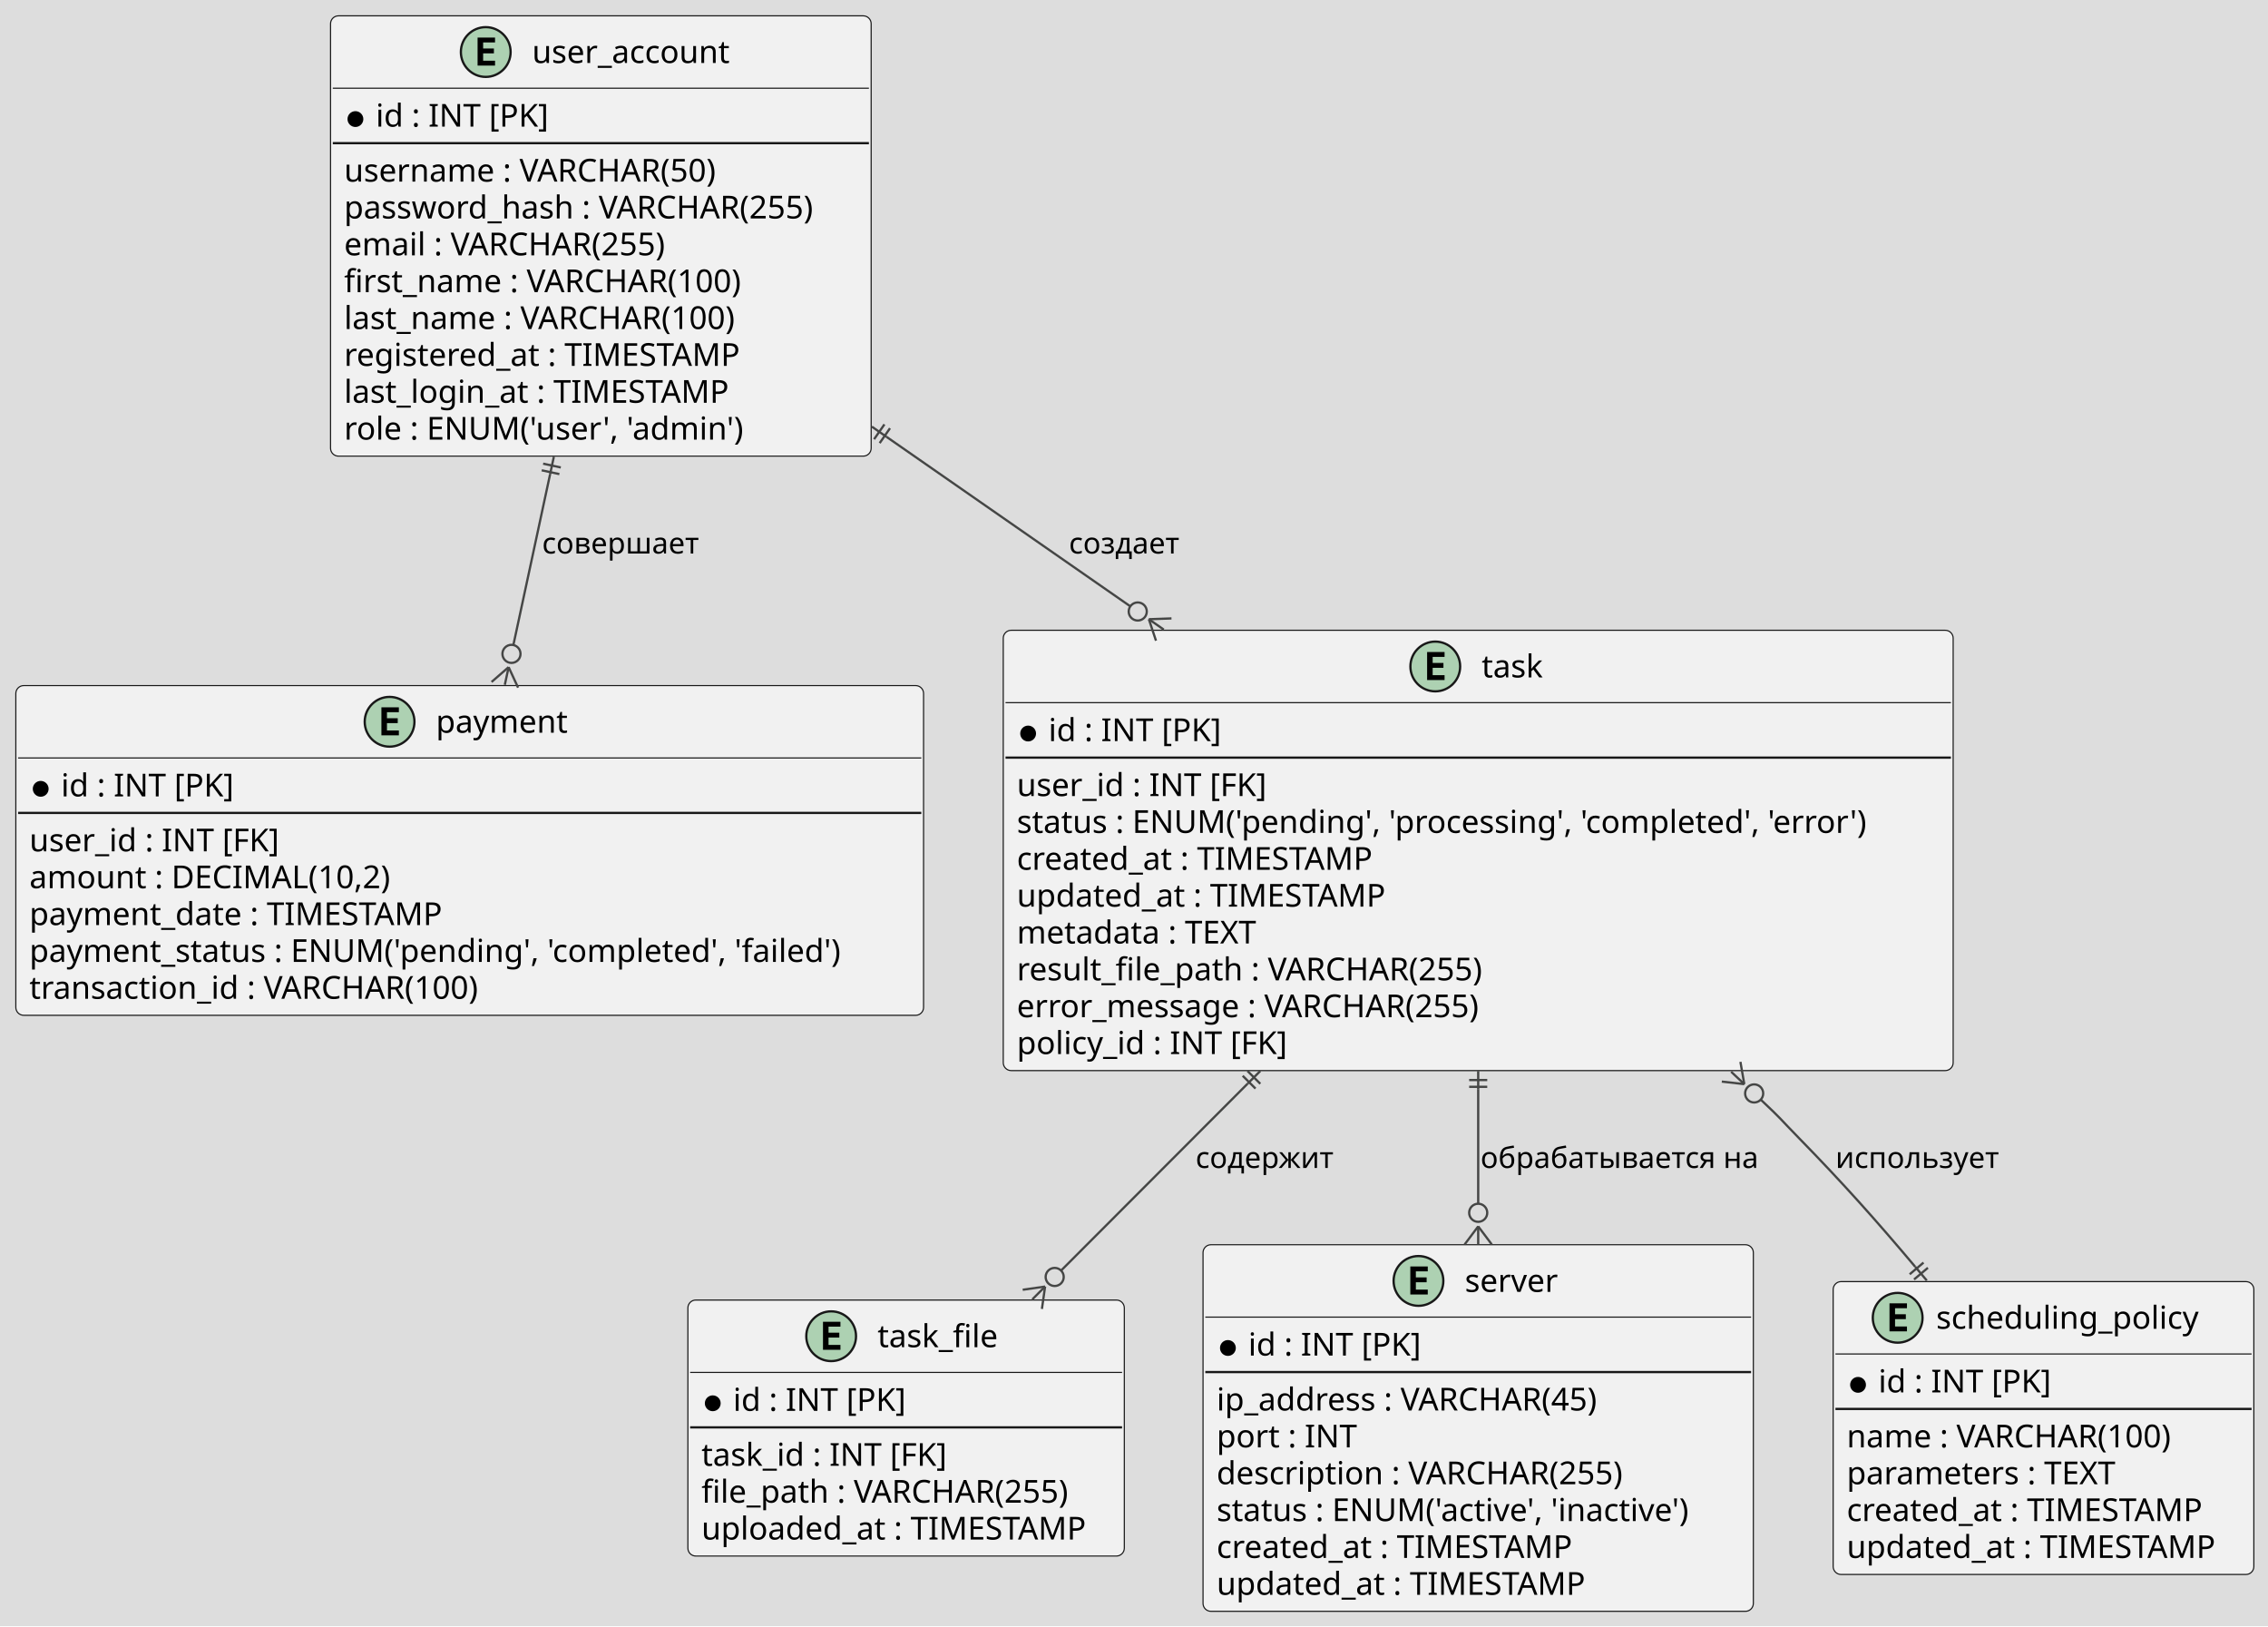
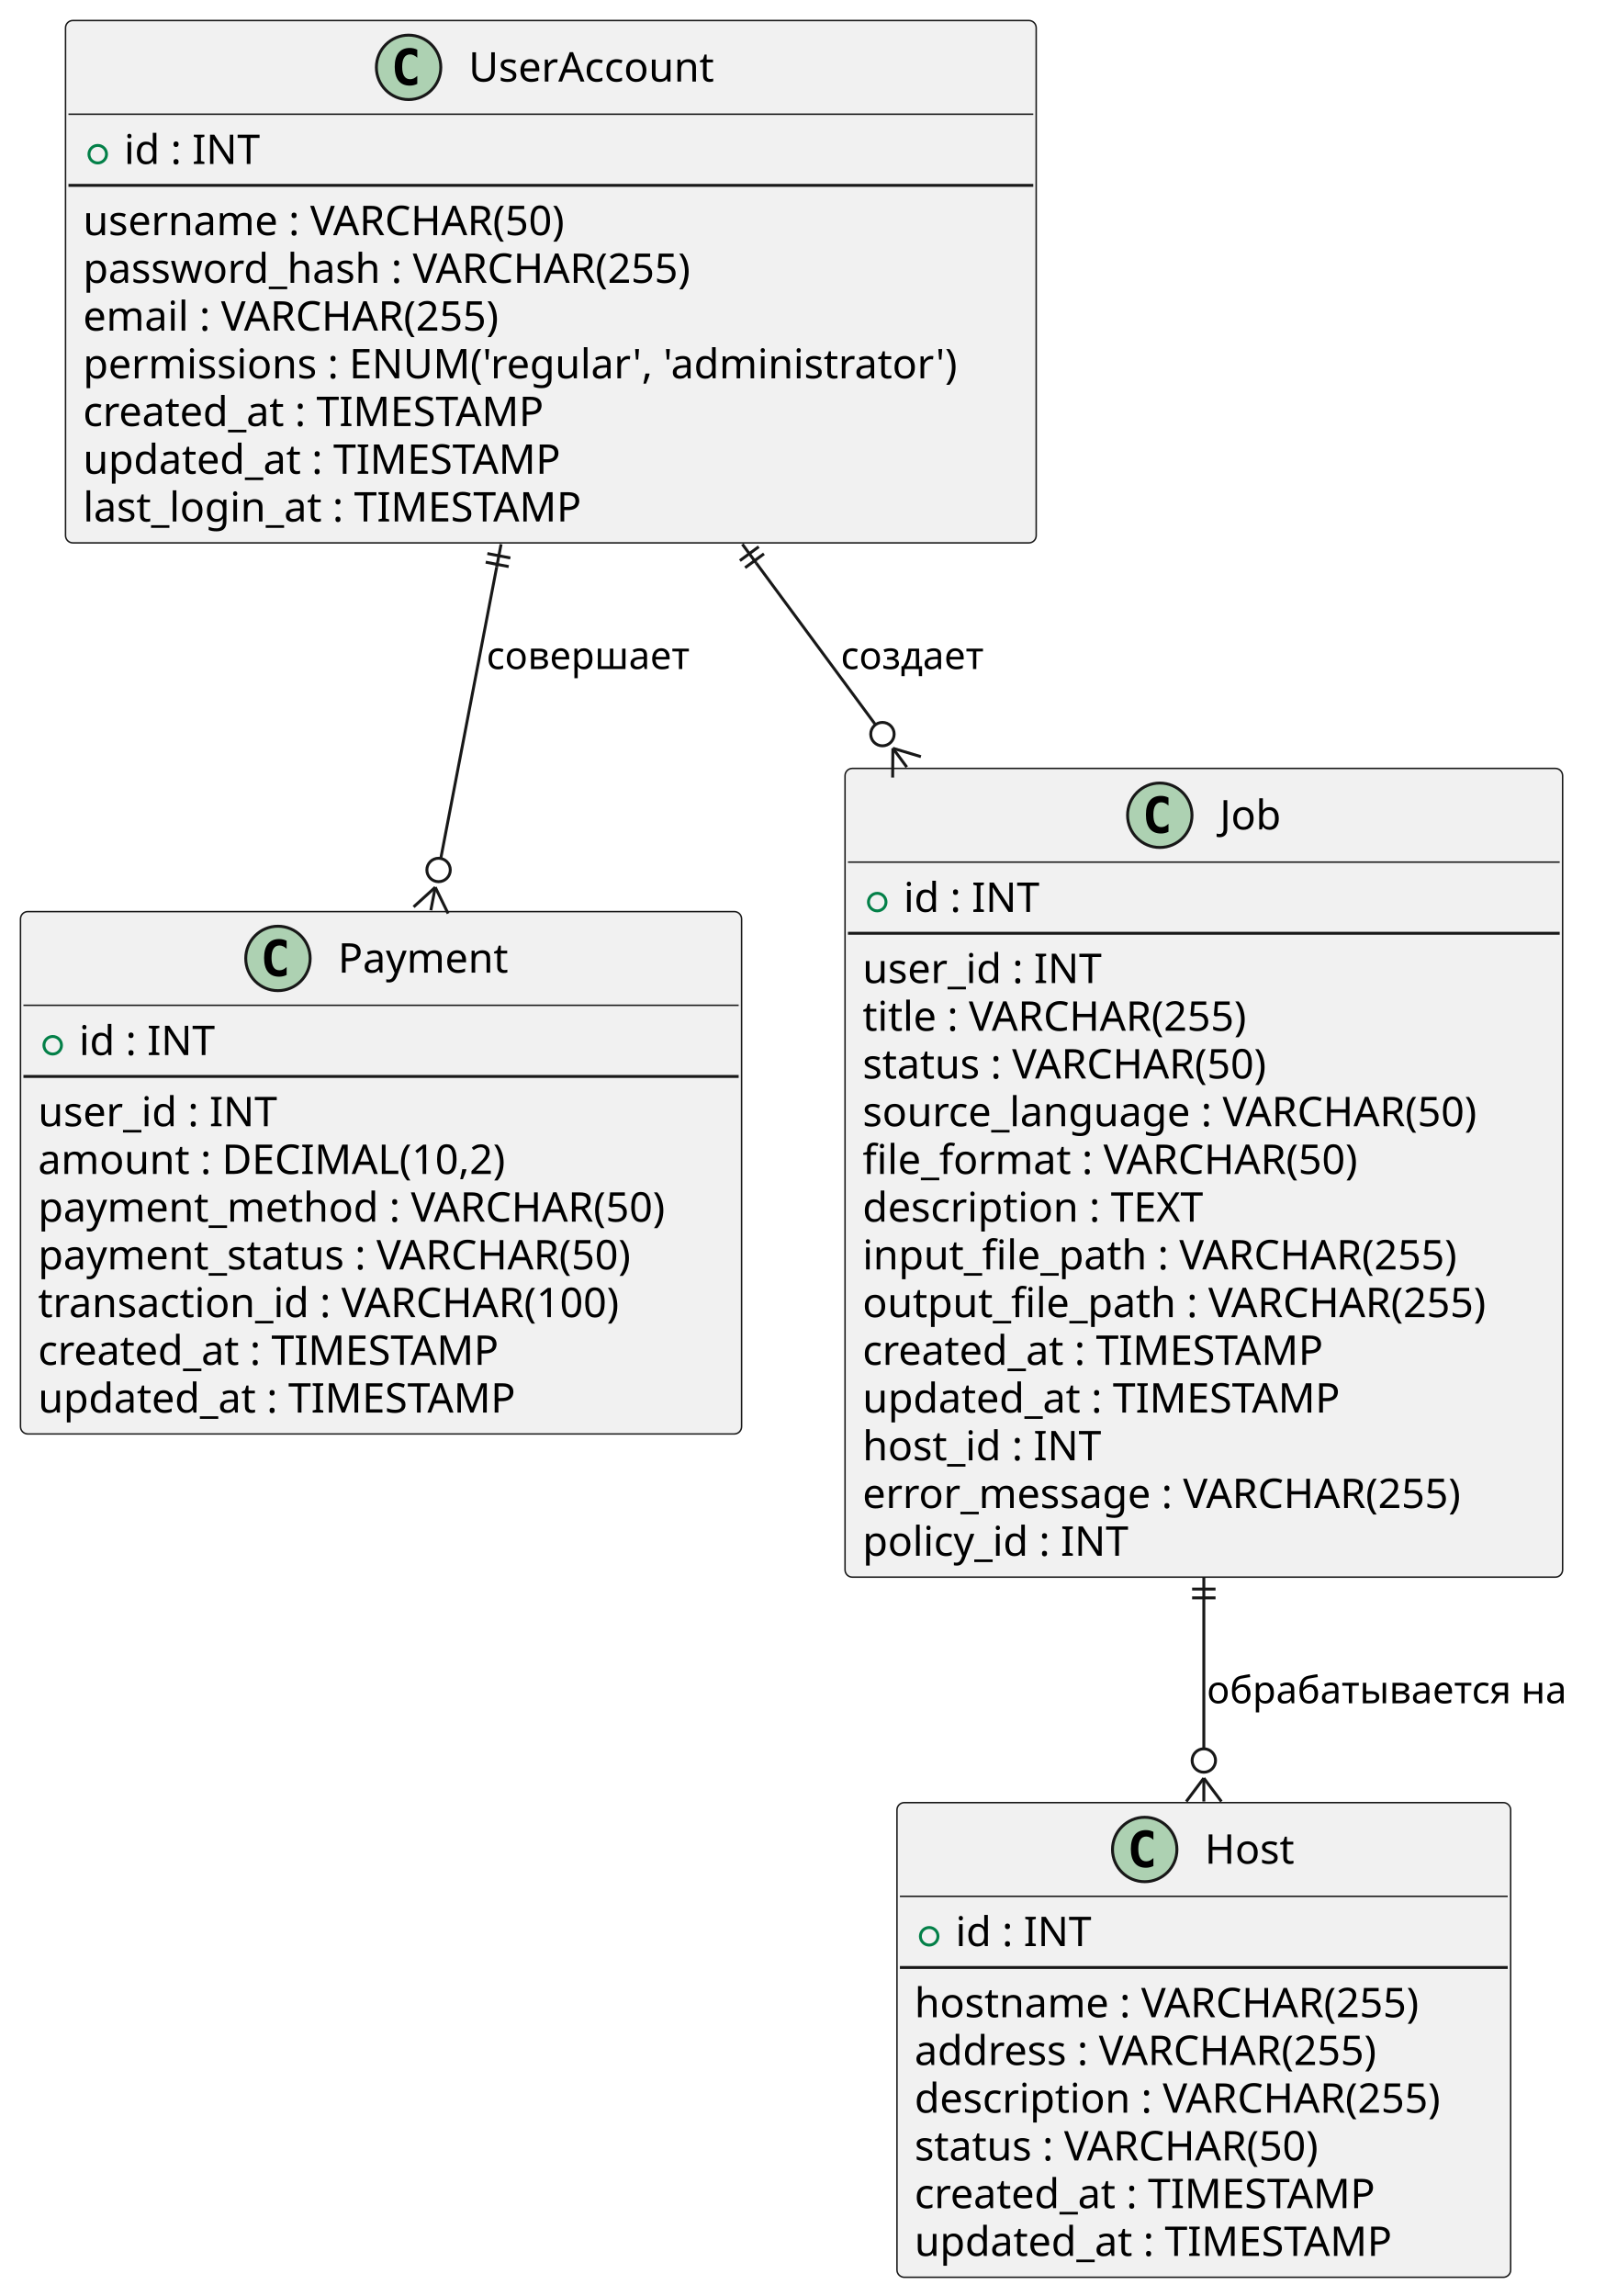
- <svg xmlns="http://www.w3.org/2000/svg" contentStyleType="text/css" height="719px" preserveAspectRatio="none" style="width:1003px;height:719px;background:#DDDDDD;" version="1.1" viewBox="0 0 1003 719" width="1003px" zoomAndPan="magnify">
+ <svg xmlns="http://www.w3.org/2000/svg" contentStyleType="text/css" height="784px" preserveAspectRatio="none" style="width:552px;height:784px;background:#FFFFFF;" version="1.1" viewBox="0 0 552 784" width="552px" zoomAndPan="magnify">
  <defs />
  <g>
-     <rect fill="#DDDDDD" height="719" style="stroke:none;stroke-width:1.0;" width="1003" x="0" y="0" />
    <g id="elem_UserAccount">
-       <rect codeLine="2" fill="#F1F1F1" height="194.672" id="UserAccount" rx="3.5" ry="3.5" style="stroke:#181818;stroke-width:0.5;" width="239.083" x="146.18" y="7" />
-       <ellipse cx="214.816" cy="23" fill="#ADD1B2" rx="11" ry="11" style="stroke:#181818;stroke-width:1.0;" />
-       <path d="M218.926,29 L211.207,29 L211.207,16.609 L218.926,16.609 L218.926,18.766 L213.66,18.766 L213.66,21.438 L218.426,21.438 L218.426,23.594 L213.66,23.594 L213.66,26.844 L218.926,26.844 L218.926,29 Z " fill="#000000" />
-       <text fill="#000000" font-family="sans-serif" font-size="14" lengthAdjust="spacing" textLength="93.311" x="235.316" y="27.847">user_account</text>
-       <line style="stroke:#181818;stroke-width:0.5;" x1="147.18" x2="384.263" y1="39" y2="39" />
-       <ellipse cx="157.18" cy="52.648" fill="#000000" rx="3" ry="3" style="stroke:#000000;stroke-width:1.0;" />
-       <text fill="#000000" font-family="sans-serif" font-size="14" lengthAdjust="spacing" textLength="82.544" x="166.18" y="55.995">id : INT [PK]</text>
-       <line style="stroke:#181818;stroke-width:1.0;" x1="147.18" x2="384.263" y1="63.297" y2="63.297" />
-       <text fill="#000000" font-family="sans-serif" font-size="14" lengthAdjust="spacing" textLength="181.084" x="152.18" y="80.292">username : VARCHAR(50)</text>
-       <text fill="#000000" font-family="sans-serif" font-size="14" lengthAdjust="spacing" textLength="227.083" x="152.18" y="96.589">password_hash : VARCHAR(255)</text>
-       <text fill="#000000" font-family="sans-serif" font-size="14" lengthAdjust="spacing" textLength="158.361" x="152.18" y="112.886">email : VARCHAR(255)</text>
-       <text fill="#000000" font-family="sans-serif" font-size="14" lengthAdjust="spacing" textLength="193.812" x="152.18" y="129.183">first_name : VARCHAR(100)</text>
-       <text fill="#000000" font-family="sans-serif" font-size="14" lengthAdjust="spacing" textLength="191.707" x="152.18" y="145.48">last_name : VARCHAR(100)</text>
-       <text fill="#000000" font-family="sans-serif" font-size="14" lengthAdjust="spacing" textLength="187.626" x="152.18" y="161.776">registered_at : TIMESTAMP</text>
-       <text fill="#000000" font-family="sans-serif" font-size="14" lengthAdjust="spacing" textLength="182.185" x="152.18" y="178.073">last_login_at : TIMESTAMP</text>
-       <text fill="#000000" font-family="sans-serif" font-size="14" lengthAdjust="spacing" textLength="191.707" x="152.18" y="194.37">role : ENUM('user', 'admin')</text>
+       <rect codeLine="3" fill="#F1F1F1" height="178.375" id="UserAccount" rx="2.5" ry="2.5" style="stroke:#181818;stroke-width:0.5;" width="331.512" x="22.38" y="7" />
+       <ellipse cx="139.545" cy="23" fill="#ADD1B2" rx="11" ry="11" style="stroke:#181818;stroke-width:1.0;" />
+       <path d="M142.513,28.641 Q141.935,28.938 141.295,29.078 Q140.654,29.234 139.951,29.234 Q137.451,29.234 136.123,27.594 Q134.81,25.938 134.81,22.812 Q134.81,19.688 136.123,18.031 Q137.451,16.375 139.951,16.375 Q140.654,16.375 141.295,16.531 Q141.951,16.688 142.513,16.984 L142.513,19.703 Q141.888,19.125 141.295,18.859 Q140.701,18.578 140.076,18.578 Q138.732,18.578 138.045,19.656 Q137.357,20.719 137.357,22.812 Q137.357,24.906 138.045,25.984 Q138.732,27.047 140.076,27.047 Q140.701,27.047 141.295,26.781 Q141.888,26.5 142.513,25.922 L142.513,28.641 Z " fill="#000000" />
+       <text fill="#000000" font-family="sans-serif" font-size="14" lengthAdjust="spacing" textLength="88.683" x="160.045" y="27.847">UserAccount</text>
+       <line style="stroke:#181818;stroke-width:0.5;" x1="23.38" x2="352.892" y1="39" y2="39" />
+       <ellipse cx="33.38" cy="52.648" fill="none" rx="3" ry="3" style="stroke:#038048;stroke-width:1.0;" />
+       <text fill="#000000" font-family="sans-serif" font-size="14" lengthAdjust="spacing" textLength="49.547" x="42.38" y="55.995">id : INT</text>
+       <line style="stroke:#181818;stroke-width:1.0;" x1="23.38" x2="352.892" y1="63.297" y2="63.297" />
+       <text fill="#000000" font-family="sans-serif" font-size="14" lengthAdjust="spacing" textLength="181.084" x="28.38" y="80.292">username : VARCHAR(50)</text>
+       <text fill="#000000" font-family="sans-serif" font-size="14" lengthAdjust="spacing" textLength="227.083" x="28.38" y="96.589">password_hash : VARCHAR(255)</text>
+       <text fill="#000000" font-family="sans-serif" font-size="14" lengthAdjust="spacing" textLength="158.361" x="28.38" y="112.886">email : VARCHAR(255)</text>
+       <text fill="#000000" font-family="sans-serif" font-size="14" lengthAdjust="spacing" textLength="319.512" x="28.38" y="129.183">permissions : ENUM('regular', 'administrator')</text>
+       <text fill="#000000" font-family="sans-serif" font-size="14" lengthAdjust="spacing" textLength="169.463" x="28.38" y="145.48">created_at : TIMESTAMP</text>
+       <text fill="#000000" font-family="sans-serif" font-size="14" lengthAdjust="spacing" textLength="174.043" x="28.38" y="161.776">updated_at : TIMESTAMP</text>
+       <text fill="#000000" font-family="sans-serif" font-size="14" lengthAdjust="spacing" textLength="182.185" x="28.38" y="178.073">last_login_at : TIMESTAMP</text>
    </g>
    <g id="elem_Payment">
-       <rect codeLine="15" fill="#F1F1F1" height="145.781" id="Payment" rx="3.5" ry="3.5" style="stroke:#181818;stroke-width:0.5;" width="401.437" x="7" y="303.12" />
-       <ellipse cx="172.286" cy="319.12" fill="#ADD1B2" rx="11" ry="11" style="stroke:#181818;stroke-width:1.0;" />
-       <path d="M176.395,325.12 L168.677,325.12 L168.677,312.729 L176.395,312.729 L176.395,314.886 L171.13,314.886 L171.13,317.558 L175.895,317.558 L175.895,319.714 L171.13,319.714 L171.13,322.964 L176.395,322.964 L176.395,325.12 Z " fill="#000000" />
-       <text fill="#000000" font-family="sans-serif" font-size="14" lengthAdjust="spacing" textLength="62.364" x="192.786" y="323.967">payment</text>
-       <line style="stroke:#181818;stroke-width:0.5;" x1="8" x2="407.437" y1="335.12" y2="335.12" />
-       <ellipse cx="18" cy="348.768" fill="#000000" rx="3" ry="3" style="stroke:#000000;stroke-width:1.0;" />
-       <text fill="#000000" font-family="sans-serif" font-size="14" lengthAdjust="spacing" textLength="82.544" x="27" y="352.115">id : INT [PK]</text>
-       <line style="stroke:#181818;stroke-width:1.0;" x1="8" x2="407.437" y1="359.417" y2="359.417" />
-       <text fill="#000000" font-family="sans-serif" font-size="14" lengthAdjust="spacing" textLength="119.69" x="13" y="376.412">user_id : INT [FK]</text>
-       <text fill="#000000" font-family="sans-serif" font-size="14" lengthAdjust="spacing" textLength="172.717" x="13" y="392.709">amount : DECIMAL(10,2)</text>
-       <text fill="#000000" font-family="sans-serif" font-size="14" lengthAdjust="spacing" textLength="195.692" x="13" y="409.006">payment_date : TIMESTAMP</text>
-       <text fill="#000000" font-family="sans-serif" font-size="14" lengthAdjust="spacing" textLength="389.437" x="13" y="425.303">payment_status : ENUM('pending', 'completed', 'failed')</text>
-       <text fill="#000000" font-family="sans-serif" font-size="14" lengthAdjust="spacing" textLength="218.613" x="13" y="441.599">transaction_id : VARCHAR(100)</text>
+       <rect codeLine="15" fill="#F1F1F1" height="178.375" id="Payment" rx="2.5" ry="2.5" style="stroke:#181818;stroke-width:0.5;" width="246.274" x="7" y="311.27" />
+       <ellipse cx="94.927" cy="327.27" fill="#ADD1B2" rx="11" ry="11" style="stroke:#181818;stroke-width:1.0;" />
+       <path d="M97.896,332.911 Q97.318,333.207 96.677,333.348 Q96.037,333.504 95.334,333.504 Q92.834,333.504 91.505,331.864 Q90.193,330.207 90.193,327.082 Q90.193,323.957 91.505,322.301 Q92.834,320.645 95.334,320.645 Q96.037,320.645 96.677,320.801 Q97.334,320.957 97.896,321.254 L97.896,323.973 Q97.271,323.395 96.677,323.129 Q96.084,322.848 95.459,322.848 Q94.115,322.848 93.427,323.926 Q92.74,324.989 92.74,327.082 Q92.74,329.176 93.427,330.254 Q94.115,331.317 95.459,331.317 Q96.084,331.317 96.677,331.051 Q97.271,330.77 97.896,330.192 L97.896,332.911 Z " fill="#000000" />
+       <text fill="#000000" font-family="sans-serif" font-size="14" lengthAdjust="spacing" textLength="61.92" x="115.427" y="332.117">Payment</text>
+       <line style="stroke:#181818;stroke-width:0.5;" x1="8" x2="252.274" y1="343.27" y2="343.27" />
+       <ellipse cx="18" cy="356.918" fill="none" rx="3" ry="3" style="stroke:#038048;stroke-width:1.0;" />
+       <text fill="#000000" font-family="sans-serif" font-size="14" lengthAdjust="spacing" textLength="49.547" x="27" y="360.265">id : INT</text>
+       <line style="stroke:#181818;stroke-width:1.0;" x1="8" x2="252.274" y1="367.567" y2="367.567" />
+       <text fill="#000000" font-family="sans-serif" font-size="14" lengthAdjust="spacing" textLength="87.083" x="13" y="384.562">user_id : INT</text>
+       <text fill="#000000" font-family="sans-serif" font-size="14" lengthAdjust="spacing" textLength="172.717" x="13" y="400.859">amount : DECIMAL(10,2)</text>
+       <text fill="#000000" font-family="sans-serif" font-size="14" lengthAdjust="spacing" textLength="234.274" x="13" y="417.156">payment_method : VARCHAR(50)</text>
+       <text fill="#000000" font-family="sans-serif" font-size="14" lengthAdjust="spacing" textLength="223.227" x="13" y="433.453">payment_status : VARCHAR(50)</text>
+       <text fill="#000000" font-family="sans-serif" font-size="14" lengthAdjust="spacing" textLength="218.613" x="13" y="449.75">transaction_id : VARCHAR(100)</text>
+       <text fill="#000000" font-family="sans-serif" font-size="14" lengthAdjust="spacing" textLength="169.463" x="13" y="466.046">created_at : TIMESTAMP</text>
+       <text fill="#000000" font-family="sans-serif" font-size="14" lengthAdjust="spacing" textLength="174.043" x="13" y="482.343">updated_at : TIMESTAMP</text>
    </g>
-     <g id="elem_Task">
-       <rect codeLine="25" fill="#F1F1F1" height="194.672" id="Task" rx="3.5" ry="3.5" style="stroke:#181818;stroke-width:0.5;" width="420.085" x="443.68" y="278.67" />
-       <ellipse cx="634.738" cy="294.67" fill="#ADD1B2" rx="11" ry="11" style="stroke:#181818;stroke-width:1.0;" />
-       <path d="M638.847,300.67 L631.128,300.67 L631.128,288.279 L638.847,288.279 L638.847,290.436 L633.581,290.436 L633.581,293.108 L638.347,293.108 L638.347,295.264 L633.581,295.264 L633.581,298.514 L638.847,298.514 L638.847,300.67 Z " fill="#000000" />
-       <text fill="#000000" font-family="sans-serif" font-size="14" lengthAdjust="spacing" textLength="29.47" x="655.238" y="299.517">task</text>
-       <line style="stroke:#181818;stroke-width:0.5;" x1="444.68" x2="862.765" y1="310.67" y2="310.67" />
-       <ellipse cx="454.68" cy="324.318" fill="#000000" rx="3" ry="3" style="stroke:#000000;stroke-width:1.0;" />
-       <text fill="#000000" font-family="sans-serif" font-size="14" lengthAdjust="spacing" textLength="82.544" x="463.68" y="327.665">id : INT [PK]</text>
-       <line style="stroke:#181818;stroke-width:1.0;" x1="444.68" x2="862.765" y1="334.967" y2="334.967" />
-       <text fill="#000000" font-family="sans-serif" font-size="14" lengthAdjust="spacing" textLength="119.69" x="449.68" y="351.962">user_id : INT [FK]</text>
-       <text fill="#000000" font-family="sans-serif" font-size="14" lengthAdjust="spacing" textLength="408.085" x="449.68" y="368.259">status : ENUM('pending', 'processing', 'completed', 'error')</text>
-       <text fill="#000000" font-family="sans-serif" font-size="14" lengthAdjust="spacing" textLength="169.463" x="449.68" y="384.556">created_at : TIMESTAMP</text>
-       <text fill="#000000" font-family="sans-serif" font-size="14" lengthAdjust="spacing" textLength="174.043" x="449.68" y="400.853">updated_at : TIMESTAMP</text>
-       <text fill="#000000" font-family="sans-serif" font-size="14" lengthAdjust="spacing" textLength="117.011" x="449.68" y="417.149">metadata : TEXT</text>
-       <text fill="#000000" font-family="sans-serif" font-size="14" lengthAdjust="spacing" textLength="226.816" x="449.68" y="433.446">result_file_path : VARCHAR(255)</text>
-       <text fill="#000000" font-family="sans-serif" font-size="14" lengthAdjust="spacing" textLength="224.116" x="449.68" y="449.743">error_message : VARCHAR(255)</text>
-       <text fill="#000000" font-family="sans-serif" font-size="14" lengthAdjust="spacing" textLength="130.368" x="449.68" y="466.04">policy_id : INT [FK]</text>
+     <g id="elem_Job">
+       <rect codeLine="27" fill="#F1F1F1" height="276.156" id="Job" rx="2.5" ry="2.5" style="stroke:#181818;stroke-width:0.5;" width="245.078" x="288.6" y="262.38" />
+       <ellipse cx="396.099" cy="278.38" fill="#ADD1B2" rx="11" ry="11" style="stroke:#181818;stroke-width:1.0;" />
+       <path d="M399.067,284.021 Q398.489,284.317 397.849,284.458 Q397.208,284.614 396.505,284.614 Q394.005,284.614 392.677,282.974 Q391.364,281.317 391.364,278.192 Q391.364,275.067 392.677,273.411 Q394.005,271.755 396.505,271.755 Q397.208,271.755 397.849,271.911 Q398.505,272.067 399.067,272.364 L399.067,275.083 Q398.442,274.505 397.849,274.239 Q397.255,273.958 396.63,273.958 Q395.286,273.958 394.599,275.036 Q393.911,276.099 393.911,278.192 Q393.911,280.286 394.599,281.364 Q395.286,282.427 396.63,282.427 Q397.255,282.427 397.849,282.161 Q398.442,281.88 399.067,281.302 L399.067,284.021 Z " fill="#000000" />
+       <text fill="#000000" font-family="sans-serif" font-size="14" lengthAdjust="spacing" textLength="21.581" x="416.599" y="283.227">Job</text>
+       <line style="stroke:#181818;stroke-width:0.5;" x1="289.6" x2="532.678" y1="294.38" y2="294.38" />
+       <ellipse cx="299.6" cy="308.028" fill="none" rx="3" ry="3" style="stroke:#038048;stroke-width:1.0;" />
+       <text fill="#000000" font-family="sans-serif" font-size="14" lengthAdjust="spacing" textLength="49.547" x="308.6" y="311.375">id : INT</text>
+       <line style="stroke:#181818;stroke-width:1.0;" x1="289.6" x2="532.678" y1="318.677" y2="318.677" />
+       <text fill="#000000" font-family="sans-serif" font-size="14" lengthAdjust="spacing" textLength="87.083" x="294.6" y="335.672">user_id : INT</text>
+       <text fill="#000000" font-family="sans-serif" font-size="14" lengthAdjust="spacing" textLength="147.123" x="294.6" y="351.969">title : VARCHAR(255)</text>
+       <text fill="#000000" font-family="sans-serif" font-size="14" lengthAdjust="spacing" textLength="153.863" x="294.6" y="368.266">status : VARCHAR(50)</text>
+       <text fill="#000000" font-family="sans-serif" font-size="14" lengthAdjust="spacing" textLength="229.824" x="294.6" y="384.563">source_language : VARCHAR(50)</text>
+       <text fill="#000000" font-family="sans-serif" font-size="14" lengthAdjust="spacing" textLength="186.122" x="294.6" y="400.86">file_format : VARCHAR(50)</text>
+       <text fill="#000000" font-family="sans-serif" font-size="14" lengthAdjust="spacing" textLength="126.998" x="294.6" y="417.156">description : TEXT</text>
+       <text fill="#000000" font-family="sans-serif" font-size="14" lengthAdjust="spacing" textLength="222.913" x="294.6" y="433.453">input_file_path : VARCHAR(255)</text>
+       <text fill="#000000" font-family="sans-serif" font-size="14" lengthAdjust="spacing" textLength="233.078" x="294.6" y="449.75">output_file_path : VARCHAR(255)</text>
+       <text fill="#000000" font-family="sans-serif" font-size="14" lengthAdjust="spacing" textLength="169.463" x="294.6" y="466.047">created_at : TIMESTAMP</text>
+       <text fill="#000000" font-family="sans-serif" font-size="14" lengthAdjust="spacing" textLength="174.043" x="294.6" y="482.344">updated_at : TIMESTAMP</text>
+       <text fill="#000000" font-family="sans-serif" font-size="14" lengthAdjust="spacing" textLength="86.769" x="294.6" y="498.641">host_id : INT</text>
+       <text fill="#000000" font-family="sans-serif" font-size="14" lengthAdjust="spacing" textLength="224.116" x="294.6" y="514.938">error_message : VARCHAR(255)</text>
+       <text fill="#000000" font-family="sans-serif" font-size="14" lengthAdjust="spacing" textLength="97.761" x="294.6" y="531.235">policy_id : INT</text>
    </g>
-     <g id="elem_TaskFile">
-       <rect codeLine="38" fill="#F1F1F1" height="113.188" id="TaskFile" rx="3.5" ry="3.5" style="stroke:#181818;stroke-width:0.5;" width="193.009" x="304.21" y="574.79" />
-       <ellipse cx="367.569" cy="590.79" fill="#ADD1B2" rx="11" ry="11" style="stroke:#181818;stroke-width:1.0;" />
-       <path d="M371.678,596.79 L363.959,596.79 L363.959,584.399 L371.678,584.399 L371.678,586.556 L366.413,586.556 L366.413,589.227 L371.178,589.227 L371.178,591.384 L366.413,591.384 L366.413,594.634 L371.678,594.634 L371.678,596.79 Z " fill="#000000" />
-       <text fill="#000000" font-family="sans-serif" font-size="14" lengthAdjust="spacing" textLength="57.791" x="388.069" y="595.637">task_file</text>
-       <line style="stroke:#181818;stroke-width:0.5;" x1="305.21" x2="496.219" y1="606.79" y2="606.79" />
-       <ellipse cx="315.21" cy="620.438" fill="#000000" rx="3" ry="3" style="stroke:#000000;stroke-width:1.0;" />
-       <text fill="#000000" font-family="sans-serif" font-size="14" lengthAdjust="spacing" textLength="82.544" x="324.21" y="623.785">id : INT [PK]</text>
-       <line style="stroke:#181818;stroke-width:1.0;" x1="305.21" x2="496.219" y1="631.087" y2="631.087" />
-       <text fill="#000000" font-family="sans-serif" font-size="14" lengthAdjust="spacing" textLength="118.624" x="310.21" y="648.082">task_id : INT [FK]</text>
-       <text fill="#000000" font-family="sans-serif" font-size="14" lengthAdjust="spacing" textLength="179.901" x="310.21" y="664.379">file_path : VARCHAR(255)</text>
-       <text fill="#000000" font-family="sans-serif" font-size="14" lengthAdjust="spacing" textLength="181.009" x="310.21" y="680.676">uploaded_at : TIMESTAMP</text>
-     </g>
-     <g id="elem_Server">
-       <rect codeLine="46" fill="#F1F1F1" height="162.078" id="Server" rx="3.5" ry="3.5" style="stroke:#181818;stroke-width:0.5;" width="243.369" x="532.03" y="550.34" />
-       <ellipse cx="627.306" cy="566.34" fill="#ADD1B2" rx="11" ry="11" style="stroke:#181818;stroke-width:1.0;" />
-       <path d="M631.415,572.34 L623.697,572.34 L623.697,559.949 L631.415,559.949 L631.415,562.106 L626.15,562.106 L626.15,564.778 L630.915,564.778 L630.915,566.934 L626.15,566.934 L626.15,570.184 L631.415,570.184 L631.415,572.34 Z " fill="#000000" />
-       <text fill="#000000" font-family="sans-serif" font-size="14" lengthAdjust="spacing" textLength="44.317" x="647.806" y="571.187">server</text>
-       <line style="stroke:#181818;stroke-width:0.5;" x1="533.03" x2="774.399" y1="582.34" y2="582.34" />
-       <ellipse cx="543.03" cy="595.988" fill="#000000" rx="3" ry="3" style="stroke:#000000;stroke-width:1.0;" />
-       <text fill="#000000" font-family="sans-serif" font-size="14" lengthAdjust="spacing" textLength="82.544" x="552.03" y="599.335">id : INT [PK]</text>
-       <line style="stroke:#181818;stroke-width:1.0;" x1="533.03" x2="774.399" y1="606.637" y2="606.637" />
-       <text fill="#000000" font-family="sans-serif" font-size="14" lengthAdjust="spacing" textLength="185.931" x="538.03" y="623.632">ip_address : VARCHAR(45)</text>
-       <text fill="#000000" font-family="sans-serif" font-size="14" lengthAdjust="spacing" textLength="65.468" x="538.03" y="639.929">port : INT</text>
-       <text fill="#000000" font-family="sans-serif" font-size="14" lengthAdjust="spacing" textLength="197.593" x="538.03" y="656.226">description : VARCHAR(255)</text>
-       <text fill="#000000" font-family="sans-serif" font-size="14" lengthAdjust="spacing" textLength="231.369" x="538.03" y="672.523">status : ENUM('active', 'inactive')</text>
-       <text fill="#000000" font-family="sans-serif" font-size="14" lengthAdjust="spacing" textLength="169.463" x="538.03" y="688.819">created_at : TIMESTAMP</text>
-       <text fill="#000000" font-family="sans-serif" font-size="14" lengthAdjust="spacing" textLength="174.043" x="538.03" y="705.116">updated_at : TIMESTAMP</text>
-     </g>
-     <g id="elem_SchedulingPolicy">
-       <rect codeLine="57" fill="#F1F1F1" height="129.484" id="SchedulingPolicy" rx="3.5" ry="3.5" style="stroke:#181818;stroke-width:0.5;" width="186.043" x="810.7" y="566.64" />
-       <ellipse cx="839.224" cy="582.64" fill="#ADD1B2" rx="11" ry="11" style="stroke:#181818;stroke-width:1.0;" />
-       <path d="M843.333,588.64 L835.614,588.64 L835.614,576.249 L843.333,576.249 L843.333,578.406 L838.067,578.406 L838.067,581.077 L842.833,581.077 L842.833,583.234 L838.067,583.234 L838.067,586.484 L843.333,586.484 L843.333,588.64 Z " fill="#000000" />
-       <text fill="#000000" font-family="sans-serif" font-size="14" lengthAdjust="spacing" textLength="123.99" x="856.229" y="587.487">scheduling_policy</text>
-       <line style="stroke:#181818;stroke-width:0.5;" x1="811.7" x2="995.743" y1="598.64" y2="598.64" />
-       <ellipse cx="821.7" cy="612.288" fill="#000000" rx="3" ry="3" style="stroke:#000000;stroke-width:1.0;" />
-       <text fill="#000000" font-family="sans-serif" font-size="14" lengthAdjust="spacing" textLength="82.544" x="830.7" y="615.635">id : INT [PK]</text>
-       <line style="stroke:#181818;stroke-width:1.0;" x1="811.7" x2="995.743" y1="622.937" y2="622.937" />
-       <text fill="#000000" font-family="sans-serif" font-size="14" lengthAdjust="spacing" textLength="159.455" x="816.7" y="639.932">name : VARCHAR(100)</text>
-       <text fill="#000000" font-family="sans-serif" font-size="14" lengthAdjust="spacing" textLength="130.361" x="816.7" y="656.229">parameters : TEXT</text>
-       <text fill="#000000" font-family="sans-serif" font-size="14" lengthAdjust="spacing" textLength="169.463" x="816.7" y="672.526">created_at : TIMESTAMP</text>
-       <text fill="#000000" font-family="sans-serif" font-size="14" lengthAdjust="spacing" textLength="174.043" x="816.7" y="688.823">updated_at : TIMESTAMP</text>
+     <g id="elem_Host">
+       <rect codeLine="46" fill="#F1F1F1" height="162.078" id="Host" rx="2.5" ry="2.5" style="stroke:#181818;stroke-width:0.5;" width="209.593" x="306.34" y="615.53" />
+       <ellipse cx="390.948" cy="631.53" fill="#ADD1B2" rx="11" ry="11" style="stroke:#181818;stroke-width:1.0;" />
+       <path d="M393.917,637.171 Q393.339,637.467 392.698,637.608 Q392.058,637.764 391.355,637.764 Q388.855,637.764 387.526,636.124 Q386.214,634.467 386.214,631.342 Q386.214,628.217 387.526,626.561 Q388.855,624.905 391.355,624.905 Q392.058,624.905 392.698,625.061 Q393.355,625.217 393.917,625.514 L393.917,628.233 Q393.292,627.655 392.698,627.389 Q392.105,627.108 391.48,627.108 Q390.136,627.108 389.448,628.186 Q388.761,629.249 388.761,631.342 Q388.761,633.436 389.448,634.514 Q390.136,635.577 391.48,635.577 Q392.105,635.577 392.698,635.311 Q393.292,635.03 393.917,634.452 L393.917,637.171 Z " fill="#000000" />
+       <text fill="#000000" font-family="sans-serif" font-size="14" lengthAdjust="spacing" textLength="31.876" x="411.448" y="636.377">Host</text>
+       <line style="stroke:#181818;stroke-width:0.5;" x1="307.34" x2="514.933" y1="647.53" y2="647.53" />
+       <ellipse cx="317.34" cy="661.178" fill="none" rx="3" ry="3" style="stroke:#038048;stroke-width:1.0;" />
+       <text fill="#000000" font-family="sans-serif" font-size="14" lengthAdjust="spacing" textLength="49.547" x="326.34" y="664.525">id : INT</text>
+       <line style="stroke:#181818;stroke-width:1.0;" x1="307.34" x2="514.933" y1="671.827" y2="671.827" />
+       <text fill="#000000" font-family="sans-serif" font-size="14" lengthAdjust="spacing" textLength="189.677" x="312.34" y="688.822">hostname : VARCHAR(255)</text>
+       <text fill="#000000" font-family="sans-serif" font-size="14" lengthAdjust="spacing" textLength="175.061" x="312.34" y="705.119">address : VARCHAR(255)</text>
+       <text fill="#000000" font-family="sans-serif" font-size="14" lengthAdjust="spacing" textLength="197.593" x="312.34" y="721.416">description : VARCHAR(255)</text>
+       <text fill="#000000" font-family="sans-serif" font-size="14" lengthAdjust="spacing" textLength="153.863" x="312.34" y="737.713">status : VARCHAR(50)</text>
+       <text fill="#000000" font-family="sans-serif" font-size="14" lengthAdjust="spacing" textLength="169.463" x="312.34" y="754.01">created_at : TIMESTAMP</text>
+       <text fill="#000000" font-family="sans-serif" font-size="14" lengthAdjust="spacing" textLength="174.043" x="312.34" y="770.306">updated_at : TIMESTAMP</text>
    </g>
    <g id="link_UserAccount_Payment">
-       <path codeLine="67" d="M243.258,209.751 C236.108,243.001 233.694,254.212 227.034,285.182 " fill="none" id="UserAccount-Payment" style="stroke:#454645;stroke-width:1.0;" />
-       <line style="stroke:#454645;stroke-width:1.0;" x1="240.189" x2="248.01" y1="205" y2="206.681" />
-       <line style="stroke:#454645;stroke-width:1.0;" x1="239.558" x2="247.379" y1="207.933" y2="209.614" />
-       <line style="stroke:#454645;stroke-width:1.0;" x1="243.258" x2="244.94" y1="209.751" y2="201.93" />
-       <line style="stroke:#454645;stroke-width:1.0;" x1="224.932" x2="229.116" y1="294.959" y2="304.041" />
-       <line style="stroke:#454645;stroke-width:1.0;" x1="224.932" x2="217.384" y1="294.959" y2="301.519" />
-       <line style="stroke:#454645;stroke-width:1.0;" x1="224.932" x2="223.25" y1="294.959" y2="302.78" />
-       <ellipse cx="226.193" cy="289.093" fill="none" rx="4" ry="4" style="stroke:#454645;stroke-width:1.0;" />
-       <text fill="#000000" font-family="sans-serif" font-size="13" lengthAdjust="spacing" textLength="74.445" x="239.72" y="244.737">совершает</text>
+       <path codeLine="60" d="M169.621,193.696 C162.061,233.056 158.09,253.762 150.54,293.132 " fill="none" id="UserAccount-Payment" style="stroke:#181818;stroke-width:1.0;" />
+       <line style="stroke:#181818;stroke-width:1.0;" x1="166.447" x2="174.304" y1="189.014" y2="190.523" />
+       <line style="stroke:#181818;stroke-width:1.0;" x1="165.881" x2="173.738" y1="191.96" y2="193.469" />
+       <line style="stroke:#181818;stroke-width:1.0;" x1="169.621" x2="171.13" y1="193.696" y2="185.84" />
+       <line style="stroke:#181818;stroke-width:1.0;" x1="148.657" x2="153.043" y1="302.953" y2="311.94" />
+       <line style="stroke:#181818;stroke-width:1.0;" x1="148.657" x2="141.257" y1="302.953" y2="309.68" />
+       <line style="stroke:#181818;stroke-width:1.0;" x1="148.657" x2="147.15" y1="302.953" y2="310.81" />
+       <ellipse cx="149.787" cy="297.06" fill="none" rx="4" ry="4" style="stroke:#181818;stroke-width:1.0;" />
+       <text fill="#000000" font-family="sans-serif" font-size="13" lengthAdjust="spacing" textLength="74.445" x="166.14" y="228.447">совершает</text>
    </g>
-     <g id="link_UserAccount_Task">
-       <path codeLine="68" d="M392.129,193.196 C432.979,221.585 457.639,238.727 499.869,268.077 " fill="none" id="UserAccount-Task" style="stroke:#454645;stroke-width:1.0;" />
-       <line style="stroke:#454645;stroke-width:1.0;" x1="386.562" x2="391.127" y1="194.197" y2="187.628" />
-       <line style="stroke:#454645;stroke-width:1.0;" x1="389.025" x2="393.591" y1="195.91" y2="189.34" />
-       <line style="stroke:#454645;stroke-width:1.0;" x1="392.129" x2="385.56" y1="193.196" y2="188.63" />
-       <line style="stroke:#454645;stroke-width:1.0;" x1="508.081" x2="518.074" y1="273.784" y2="273.423" />
-       <line style="stroke:#454645;stroke-width:1.0;" x1="508.081" x2="511.226" y1="273.784" y2="283.277" />
-       <line style="stroke:#454645;stroke-width:1.0;" x1="508.081" x2="514.65" y1="273.784" y2="278.35" />
-       <ellipse cx="503.154" cy="270.36" fill="none" rx="4" ry="4" style="stroke:#454645;stroke-width:1.0;" />
-       <text fill="#000000" font-family="sans-serif" font-size="13" lengthAdjust="spacing" textLength="54.539" x="472.72" y="244.737">создает</text>
+     <g id="link_UserAccount_Job">
+       <path codeLine="62" d="M258.289,192.278 C275.889,216.138 279.921,221.608 299.001,247.458 " fill="none" id="UserAccount-Job" style="stroke:#181818;stroke-width:1.0;" />
+       <line style="stroke:#181818;stroke-width:1.0;" x1="252.696" x2="259.134" y1="191.434" y2="186.685" />
+       <line style="stroke:#181818;stroke-width:1.0;" x1="254.476" x2="260.914" y1="193.848" y2="189.099" />
+       <line style="stroke:#181818;stroke-width:1.0;" x1="258.289" x2="253.54" y1="192.278" y2="185.84" />
+       <line style="stroke:#181818;stroke-width:1.0;" x1="304.939" x2="314.517" y1="255.503" y2="258.377" />
+       <line style="stroke:#181818;stroke-width:1.0;" x1="304.939" x2="304.863" y1="255.503" y2="265.503" />
+       <line style="stroke:#181818;stroke-width:1.0;" x1="304.939" x2="309.69" y1="255.503" y2="261.94" />
+       <ellipse cx="301.376" cy="250.676" fill="none" rx="4" ry="4" style="stroke:#181818;stroke-width:1.0;" />
+       <text fill="#000000" font-family="sans-serif" font-size="13" lengthAdjust="spacing" textLength="54.539" x="287.14" y="228.447">создает</text>
    </g>
-     <g id="link_Task_TaskFile">
-       <path codeLine="69" d="M551.697,479.18 C517.616,513.3 498.829,532.134 469.249,561.754 " fill="none" id="Task-TaskFile" style="stroke:#454645;stroke-width:1.0;" />
-       <line style="stroke:#454645;stroke-width:1.0;" x1="551.693" x2="557.353" y1="473.523" y2="479.177" />
-       <line style="stroke:#454645;stroke-width:1.0;" x1="549.573" x2="555.233" y1="475.646" y2="481.299" />
-       <line style="stroke:#454645;stroke-width:1.0;" x1="551.697" x2="557.35" y1="479.18" y2="473.52" />
-       <line style="stroke:#454645;stroke-width:1.0;" x1="462.183" x2="460.776" y1="568.829" y2="578.73" />
-       <line style="stroke:#454645;stroke-width:1.0;" x1="462.183" x2="452.284" y1="568.829" y2="570.25" />
-       <line style="stroke:#454645;stroke-width:1.0;" x1="462.183" x2="456.53" y1="568.829" y2="574.49" />
-       <ellipse cx="466.423" cy="564.584" fill="none" rx="4" ry="4" style="stroke:#454645;stroke-width:1.0;" />
-       <text fill="#000000" font-family="sans-serif" font-size="13" lengthAdjust="spacing" textLength="68.072" x="528.72" y="516.407">содержит</text>
-     </g>
-     <g id="link_Task_SchedulingPolicy">
-       <path codeLine="70" d="M778.671,486.183 C789.041,495.953 786.14,493.55 795.72,503.34 C814.94,523.01 829.618,539.45 846.958,560.05 " fill="none" id="Task-SchedulingPolicy" style="stroke:#454645;stroke-width:1.0;" />
-       <line style="stroke:#454645;stroke-width:1.0;" x1="771.393" x2="761.456" y1="479.326" y2="478.207" />
-       <line style="stroke:#454645;stroke-width:1.0;" x1="771.393" x2="769.684" y1="479.326" y2="469.473" />
-       <line style="stroke:#454645;stroke-width:1.0;" x1="771.393" x2="765.57" y1="479.326" y2="473.84" />
-       <ellipse cx="775.76" cy="483.44" fill="none" rx="4" ry="4" style="stroke:#454645;stroke-width:1.0;" />
-       <line style="stroke:#454645;stroke-width:1.0;" x1="852.594" x2="846.474" y1="560.534" y2="565.686" />
-       <line style="stroke:#454645;stroke-width:1.0;" x1="850.662" x2="844.542" y1="558.239" y2="563.391" />
-       <line style="stroke:#454645;stroke-width:1.0;" x1="846.958" x2="852.11" y1="560.05" y2="566.17" />
-       <text fill="#000000" font-family="sans-serif" font-size="13" lengthAdjust="spacing" textLength="78.197" x="811.72" y="516.407">использует</text>
-     </g>
-     <g id="link_Task_Server">
-       <path codeLine="72" d="M653.72,481.52 C653.72,506.83 653.72,507.85 653.72,532.21 " fill="none" id="Task-Server" style="stroke:#454645;stroke-width:1.0;" />
-       <line style="stroke:#454645;stroke-width:1.0;" x1="649.72" x2="657.72" y1="477.52" y2="477.52" />
-       <line style="stroke:#454645;stroke-width:1.0;" x1="649.72" x2="657.72" y1="480.52" y2="480.52" />
-       <line style="stroke:#454645;stroke-width:1.0;" x1="653.72" x2="653.72" y1="481.52" y2="473.52" />
-       <line style="stroke:#454645;stroke-width:1.0;" x1="653.72" x2="659.72" y1="542.21" y2="550.21" />
-       <line style="stroke:#454645;stroke-width:1.0;" x1="653.72" x2="647.72" y1="542.21" y2="550.21" />
-       <line style="stroke:#454645;stroke-width:1.0;" x1="653.72" x2="653.72" y1="542.21" y2="550.21" />
-       <ellipse cx="653.72" cy="536.21" fill="none" rx="4" ry="4" style="stroke:#454645;stroke-width:1.0;" />
-       <text fill="#000000" font-family="sans-serif" font-size="13" lengthAdjust="spacing" textLength="132.774" x="654.72" y="516.407">обрабатывается на</text>
+     <g id="link_Job_Host">
+       <path codeLine="65" d="M411.14,546.61 C411.14,572.82 411.14,573.45 411.14,597.15 " fill="none" id="Job-Host" style="stroke:#181818;stroke-width:1.0;" />
+       <line style="stroke:#181818;stroke-width:1.0;" x1="407.14" x2="415.14" y1="542.61" y2="542.61" />
+       <line style="stroke:#181818;stroke-width:1.0;" x1="407.14" x2="415.14" y1="545.61" y2="545.61" />
+       <line style="stroke:#181818;stroke-width:1.0;" x1="411.14" x2="411.14" y1="546.61" y2="538.61" />
+       <line style="stroke:#181818;stroke-width:1.0;" x1="411.14" x2="417.14" y1="607.15" y2="615.15" />
+       <line style="stroke:#181818;stroke-width:1.0;" x1="411.14" x2="405.14" y1="607.15" y2="615.15" />
+       <line style="stroke:#181818;stroke-width:1.0;" x1="411.14" x2="411.14" y1="607.15" y2="615.15" />
+       <ellipse cx="411.14" cy="601.15" fill="none" rx="4" ry="4" style="stroke:#181818;stroke-width:1.0;" />
+       <text fill="#000000" font-family="sans-serif" font-size="13" lengthAdjust="spacing" textLength="132.774" x="412.14" y="581.597">обрабатывается на</text>
    </g>
  </g>
</svg>
